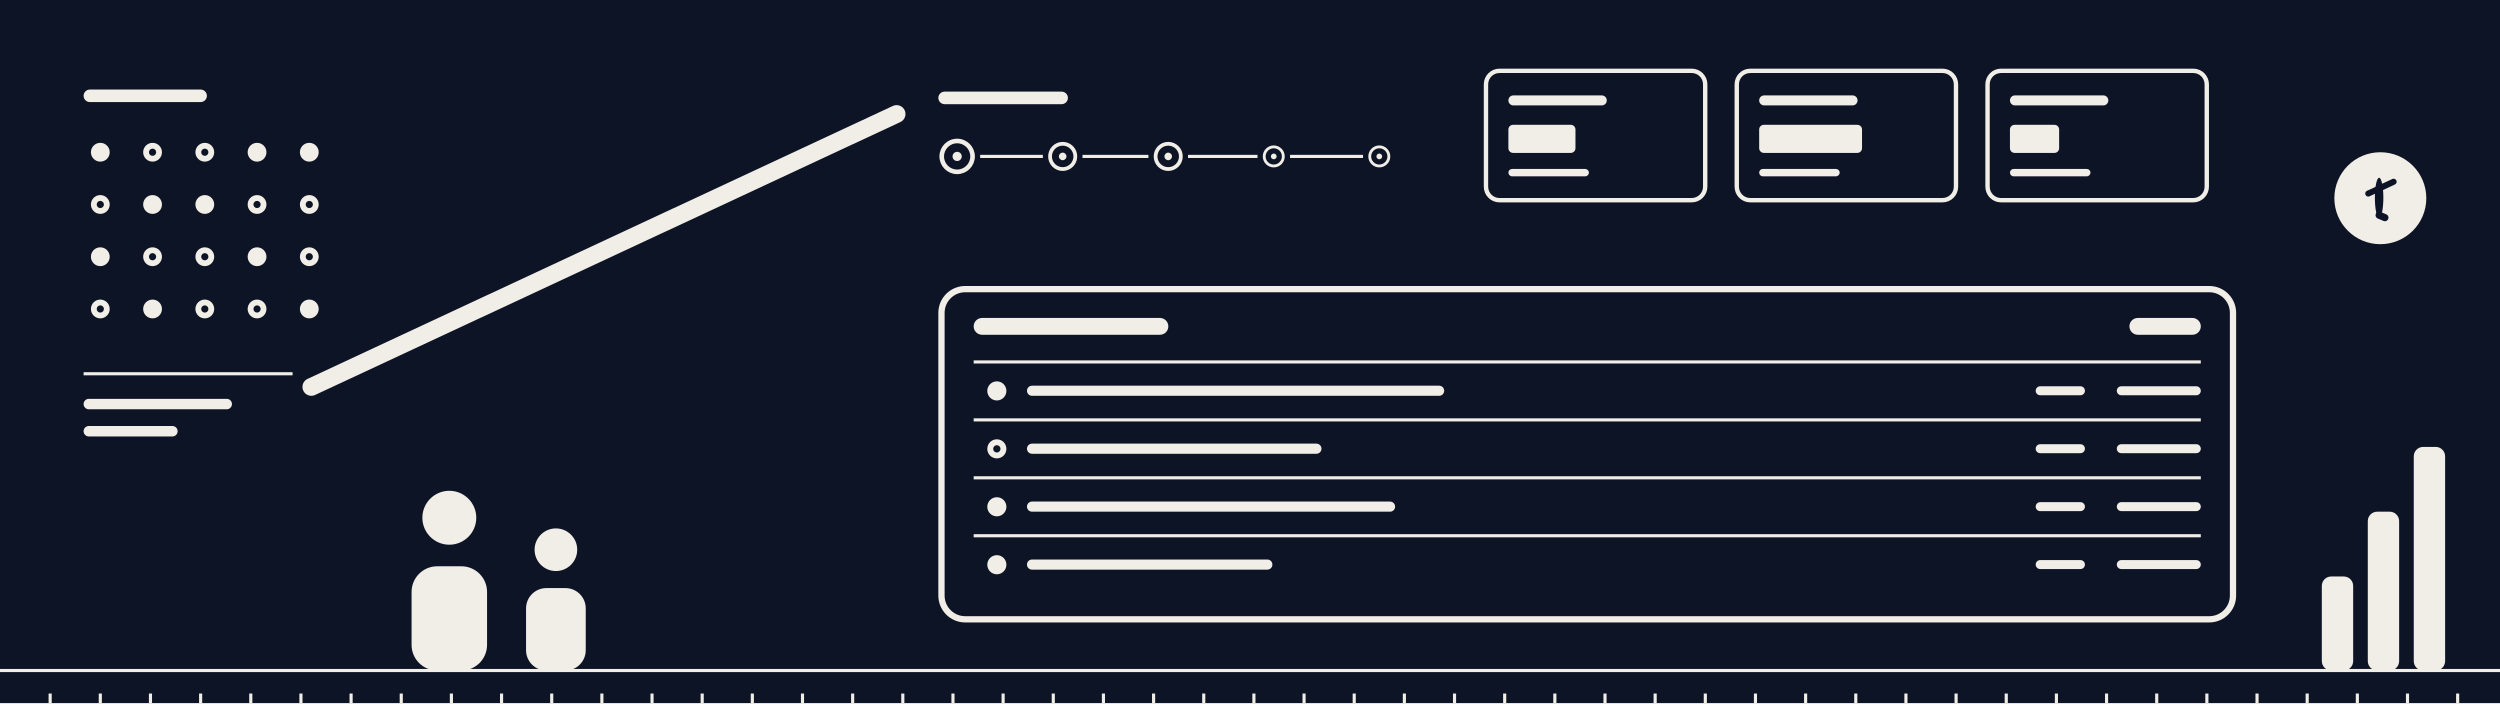
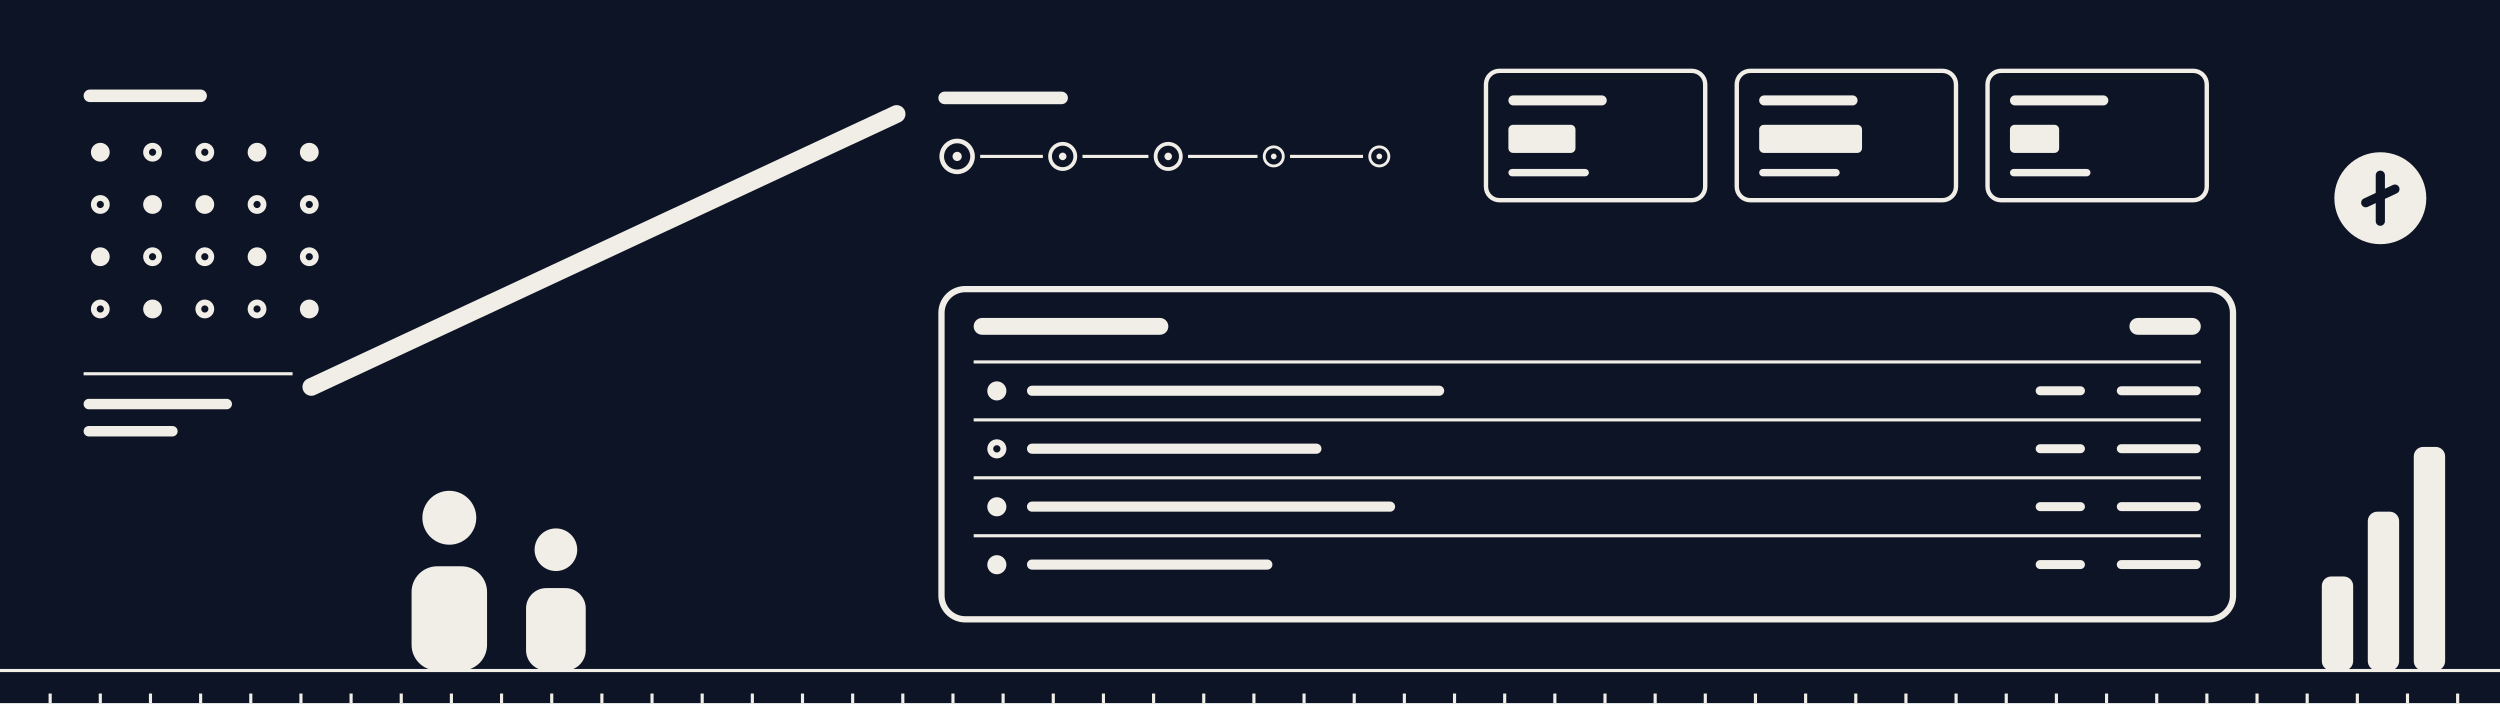
<svg xmlns="http://www.w3.org/2000/svg" width="2560" height="720" viewBox="0 0 2560 720" role="img" aria-label="Etyme">
  <rect width="2560" height="720" fill="#0D1426" />
  <clipPath id="c10">
    <rect x="0" y="0" width="2560" height="720" />
  </clipPath>
  <g clip-path="url(#c10)">
    <g transform="translate(0,-66.67) scale(1.07)">
      <rect x="0" y="702.5" width="2400" height="3" rx="0" fill="#F0EEE6" />
      <rect x="46.5" y="726" width="3" height="12" rx="0" fill="#F0EEE6" />
      <rect x="94.5" y="726" width="3" height="12" rx="0" fill="#F0EEE6" />
      <rect x="142.5" y="726" width="3" height="12" rx="0" fill="#F0EEE6" />
      <rect x="190.5" y="726" width="3" height="12" rx="0" fill="#F0EEE6" />
      <rect x="238.5" y="726" width="3" height="12" rx="0" fill="#F0EEE6" />
      <rect x="286.5" y="726" width="3" height="12" rx="0" fill="#F0EEE6" />
      <rect x="334.5" y="726" width="3" height="12" rx="0" fill="#F0EEE6" />
      <rect x="382.5" y="726" width="3" height="12" rx="0" fill="#F0EEE6" />
      <rect x="430.5" y="726" width="3" height="12" rx="0" fill="#F0EEE6" />
      <rect x="478.5" y="726" width="3" height="12" rx="0" fill="#F0EEE6" />
      <rect x="526.5" y="726" width="3" height="12" rx="0" fill="#F0EEE6" />
      <rect x="574.5" y="726" width="3" height="12" rx="0" fill="#F0EEE6" />
      <rect x="622.5" y="726" width="3" height="12" rx="0" fill="#F0EEE6" />
      <rect x="670.5" y="726" width="3" height="12" rx="0" fill="#F0EEE6" />
      <rect x="718.5" y="726" width="3" height="12" rx="0" fill="#F0EEE6" />
      <rect x="766.5" y="726" width="3" height="12" rx="0" fill="#F0EEE6" />
      <rect x="814.5" y="726" width="3" height="12" rx="0" fill="#F0EEE6" />
      <rect x="862.5" y="726" width="3" height="12" rx="0" fill="#F0EEE6" />
      <rect x="910.5" y="726" width="3" height="12" rx="0" fill="#F0EEE6" />
      <rect x="958.5" y="726" width="3" height="12" rx="0" fill="#F0EEE6" />
      <rect x="1006.5" y="726" width="3" height="12" rx="0" fill="#F0EEE6" />
      <rect x="1054.5" y="726" width="3" height="12" rx="0" fill="#F0EEE6" />
      <rect x="1102.5" y="726" width="3" height="12" rx="0" fill="#F0EEE6" />
      <rect x="1150.5" y="726" width="3" height="12" rx="0" fill="#F0EEE6" />
      <rect x="1198.5" y="726" width="3" height="12" rx="0" fill="#F0EEE6" />
      <rect x="1246.5" y="726" width="3" height="12" rx="0" fill="#F0EEE6" />
      <rect x="1294.5" y="726" width="3" height="12" rx="0" fill="#F0EEE6" />
      <rect x="1342.5" y="726" width="3" height="12" rx="0" fill="#F0EEE6" />
      <rect x="1390.5" y="726" width="3" height="12" rx="0" fill="#F0EEE6" />
      <rect x="1438.5" y="726" width="3" height="12" rx="0" fill="#F0EEE6" />
      <rect x="1486.5" y="726" width="3" height="12" rx="0" fill="#F0EEE6" />
      <rect x="1534.5" y="726" width="3" height="12" rx="0" fill="#F0EEE6" />
      <rect x="1582.5" y="726" width="3" height="12" rx="0" fill="#F0EEE6" />
      <rect x="1630.5" y="726" width="3" height="12" rx="0" fill="#F0EEE6" />
      <rect x="1678.5" y="726" width="3" height="12" rx="0" fill="#F0EEE6" />
      <rect x="1726.5" y="726" width="3" height="12" rx="0" fill="#F0EEE6" />
      <rect x="1774.5" y="726" width="3" height="12" rx="0" fill="#F0EEE6" />
      <rect x="1822.5" y="726" width="3" height="12" rx="0" fill="#F0EEE6" />
      <rect x="1870.5" y="726" width="3" height="12" rx="0" fill="#F0EEE6" />
      <rect x="1918.5" y="726" width="3" height="12" rx="0" fill="#F0EEE6" />
      <rect x="1966.5" y="726" width="3" height="12" rx="0" fill="#F0EEE6" />
      <rect x="2014.5" y="726" width="3" height="12" rx="0" fill="#F0EEE6" />
      <rect x="2062.5" y="726" width="3" height="12" rx="0" fill="#F0EEE6" />
      <rect x="2110.5" y="726" width="3" height="12" rx="0" fill="#F0EEE6" />
      <rect x="2158.5" y="726" width="3" height="12" rx="0" fill="#F0EEE6" />
      <rect x="2206.5" y="726" width="3" height="12" rx="0" fill="#F0EEE6" />
      <rect x="2254.5" y="726" width="3" height="12" rx="0" fill="#F0EEE6" />
      <rect x="2302.5" y="726" width="3" height="12" rx="0" fill="#F0EEE6" />
      <rect x="2350.5" y="726" width="3" height="12" rx="0" fill="#F0EEE6" />
      <rect x="80" y="148" width="118" height="12" rx="6" fill="#F0EEE6" />
      <circle cx="96" cy="208" r="9" fill="#F0EEE6" />
      <circle cx="146" cy="208" r="6.21" fill="none" stroke="#F0EEE6" stroke-width="5.58" />
      <circle cx="196" cy="208" r="6.21" fill="none" stroke="#F0EEE6" stroke-width="5.58" />
      <circle cx="246" cy="208" r="9" fill="#F0EEE6" />
      <circle cx="296" cy="208" r="9" fill="#F0EEE6" />
      <circle cx="96" cy="258" r="6.21" fill="none" stroke="#F0EEE6" stroke-width="5.58" />
      <circle cx="146" cy="258" r="9" fill="#F0EEE6" />
      <circle cx="196" cy="258" r="9" fill="#F0EEE6" />
      <circle cx="246" cy="258" r="6.21" fill="none" stroke="#F0EEE6" stroke-width="5.58" />
      <circle cx="296" cy="258" r="6.21" fill="none" stroke="#F0EEE6" stroke-width="5.58" />
      <circle cx="96" cy="308" r="9" fill="#F0EEE6" />
      <circle cx="146" cy="308" r="6.21" fill="none" stroke="#F0EEE6" stroke-width="5.58" />
      <circle cx="196" cy="308" r="6.21" fill="none" stroke="#F0EEE6" stroke-width="5.58" />
      <circle cx="246" cy="308" r="9" fill="#F0EEE6" />
      <circle cx="296" cy="308" r="6.21" fill="none" stroke="#F0EEE6" stroke-width="5.58" />
      <circle cx="96" cy="358" r="6.21" fill="none" stroke="#F0EEE6" stroke-width="5.58" />
      <circle cx="146" cy="358" r="9" fill="#F0EEE6" />
      <circle cx="196" cy="358" r="6.21" fill="none" stroke="#F0EEE6" stroke-width="5.58" />
      <circle cx="246" cy="358" r="6.21" fill="none" stroke="#F0EEE6" stroke-width="5.58" />
      <circle cx="296" cy="358" r="9" fill="#F0EEE6" />
      <rect x="80" y="418.5" width="200" height="3" rx="0" fill="#F0EEE6" />
      <rect x="80" y="444" width="142" height="10" rx="5" fill="#F0EEE6" />
      <rect x="80" y="470" width="90" height="10" rx="5" fill="#F0EEE6" />
      <path d="M297.95,432.59L858.05,171.41" fill="none" stroke="#F0EEE6" stroke-width="17" stroke-linecap="round" stroke-linejoin="round" />
      <rect x="898" y="150" width="124" height="12" rx="6" fill="#F0EEE6" />
      <rect x="916" y="210.5" width="404" height="3" rx="0" fill="#F0EEE6" />
      <circle cx="916" cy="212" r="22.06" fill="#0D1426" />
      <circle cx="916" cy="212" r="14.76" fill="none" stroke="#F0EEE6" stroke-width="4.41" />
      <circle cx="916" cy="212" r="4.41" fill="#F0EEE6" />
      <circle cx="1017" cy="212" r="19" fill="#0D1426" />
      <circle cx="1017" cy="212" r="12.1" fill="none" stroke="#F0EEE6" stroke-width="3.62" />
      <circle cx="1017" cy="212" r="3.62" fill="#F0EEE6" />
      <circle cx="1118" cy="212" r="19" fill="#0D1426" />
      <circle cx="1118" cy="212" r="12.1" fill="none" stroke="#F0EEE6" stroke-width="3.62" />
      <circle cx="1118" cy="212" r="3.62" fill="#F0EEE6" />
      <circle cx="1219" cy="212" r="15.61" fill="#0D1426" />
      <circle cx="1219" cy="212" r="9.15" fill="none" stroke="#F0EEE6" stroke-width="2.74" />
      <circle cx="1219" cy="212" r="2.74" fill="#F0EEE6" />
      <circle cx="1320" cy="212" r="15.61" fill="#0D1426" />
      <circle cx="1320" cy="212" r="9.15" fill="none" stroke="#F0EEE6" stroke-width="2.74" />
      <circle cx="1320" cy="212" r="2.74" fill="#F0EEE6" />
      <rect x="1420" y="128" width="214" height="128" rx="15.04" fill="#0D1426" />
      <rect x="1422.1" y="130.1" width="209.8" height="123.8" rx="12.94" fill="none" stroke="#F0EEE6" stroke-width="4.2" />
      <rect x="1443.54" y="153.6" width="94.16" height="9.6" rx="4.8" fill="#F0EEE6" />
      <rect x="1443.54" y="181.76" width="64.2" height="26.88" rx="4.48" fill="#F0EEE6" />
      <rect x="1443.54" y="224" width="77.04" height="7.04" rx="3.52" fill="#F0EEE6" />
      <rect x="1660" y="128" width="214" height="128" rx="15.04" fill="#0D1426" />
      <rect x="1662.1" y="130.1" width="209.8" height="123.8" rx="12.94" fill="none" stroke="#F0EEE6" stroke-width="4.2" />
      <rect x="1683.54" y="153.6" width="94.16" height="9.6" rx="4.8" fill="#F0EEE6" />
      <rect x="1683.54" y="181.76" width="98.44" height="26.88" rx="4.48" fill="#F0EEE6" />
      <rect x="1683.54" y="224" width="77.04" height="7.04" rx="3.52" fill="#F0EEE6" />
      <rect x="1900" y="128" width="214" height="128" rx="15.04" fill="#0D1426" />
      <rect x="1902.1" y="130.1" width="209.8" height="123.8" rx="12.94" fill="none" stroke="#F0EEE6" stroke-width="4.2" />
      <rect x="1923.54" y="153.6" width="94.16" height="9.6" rx="4.8" fill="#F0EEE6" />
      <rect x="1923.54" y="181.76" width="47.08" height="26.88" rx="4.48" fill="#F0EEE6" />
      <rect x="1923.54" y="224" width="77.04" height="7.04" rx="3.52" fill="#F0EEE6" />
      <rect x="898" y="336" width="1242" height="322" rx="25.71" fill="#0D1426" />
      <rect x="901" y="339" width="1236" height="316" rx="22.71" fill="none" stroke="#F0EEE6" stroke-width="6" />
      <rect x="931.81" y="366.59" width="186.3" height="16.1" rx="8.05" fill="#F0EEE6" />
      <rect x="2037.88" y="366.59" width="68.31" height="16.1" rx="8.05" fill="#F0EEE6" />
      <rect x="931.81" y="407.19" width="1174.38" height="3" rx="0" fill="#F0EEE6" />
      <circle cx="953.99" cy="436.41" r="9.15" fill="#F0EEE6" />
      <rect x="982.82" y="431.42" width="399.29" height="9.7" rx="4.85" fill="#F0EEE6" />
      <rect x="2025.8" y="431.98" width="80.39" height="8.59" rx="4.3" fill="#F0EEE6" />
      <rect x="1948.17" y="431.98" width="47.13" height="8.59" rx="4.3" fill="#F0EEE6" />
      <rect x="931.81" y="462.64" width="1174.38" height="3" rx="0" fill="#F0EEE6" />
      <circle cx="953.99" cy="491.86" r="6.31" fill="none" stroke="#F0EEE6" stroke-width="5.67" />
      <rect x="982.82" y="486.87" width="281.85" height="9.7" rx="4.85" fill="#F0EEE6" />
      <rect x="2025.8" y="487.42" width="80.39" height="8.59" rx="4.3" fill="#F0EEE6" />
      <rect x="1948.17" y="487.42" width="47.13" height="8.59" rx="4.3" fill="#F0EEE6" />
      <rect x="931.81" y="518.08" width="1174.38" height="3" rx="0" fill="#F0EEE6" />
      <circle cx="953.99" cy="547.3" r="9.15" fill="#F0EEE6" />
      <rect x="982.82" y="542.31" width="352.31" height="9.7" rx="4.85" fill="#F0EEE6" />
      <rect x="2025.8" y="542.87" width="80.39" height="8.59" rx="4.3" fill="#F0EEE6" />
      <rect x="1948.17" y="542.87" width="47.13" height="8.59" rx="4.3" fill="#F0EEE6" />
      <rect x="931.81" y="573.52" width="1174.38" height="3" rx="0" fill="#F0EEE6" />
      <circle cx="953.99" cy="602.75" r="9.15" fill="#F0EEE6" />
      <rect x="982.82" y="597.76" width="234.88" height="9.7" rx="4.85" fill="#F0EEE6" />
      <rect x="2025.8" y="598.31" width="80.39" height="8.59" rx="4.3" fill="#F0EEE6" />
      <rect x="1948.17" y="598.31" width="47.13" height="8.59" rx="4.3" fill="#F0EEE6" />
      <circle cx="2278" cy="252" r="44" fill="#F0EEE6" />
-       <rect x="2272.77" y="232.43" width="8.13" height="38.33" rx="19.17" fill="#0D1426" />
-       <path d="M2276.84,268.26L2282.36,270.59" fill="none" stroke="#0D1426" stroke-width="6.85" stroke-linecap="round" stroke-linejoin="round" />
-       <path d="M2266.47,247.54L2290.69,236.25" fill="none" stroke="#0D1426" stroke-width="5.81" stroke-linecap="round" stroke-linejoin="round" />
+       <rect x="2273.6" y="225.6" width="8.8" height="52.8" rx="4.4" fill="#0D1426" />
+       <rect x="2258.2" y="245.4" width="39.6" height="8.8" rx="4.4" fill="#0D1426" transform="rotate(-25 2278 249.8)" />
      <rect x="2222" y="614" width="30" height="90" rx="9" fill="#F0EEE6" />
      <rect x="2266" y="552" width="30" height="152" rx="9" fill="#F0EEE6" />
      <rect x="2310" y="490" width="30" height="214" rx="9" fill="#F0EEE6" />
      <circle cx="430" cy="557.8" r="25.8" fill="#F0EEE6" />
      <rect x="393.88" y="604.24" width="72.24" height="99.76" rx="24.56" fill="#F0EEE6" />
      <circle cx="532" cy="588.4" r="20.4" fill="#F0EEE6" />
      <rect x="503.44" y="625.12" width="57.12" height="78.88" rx="19.42" fill="#F0EEE6" />
    </g>
  </g>
</svg>
